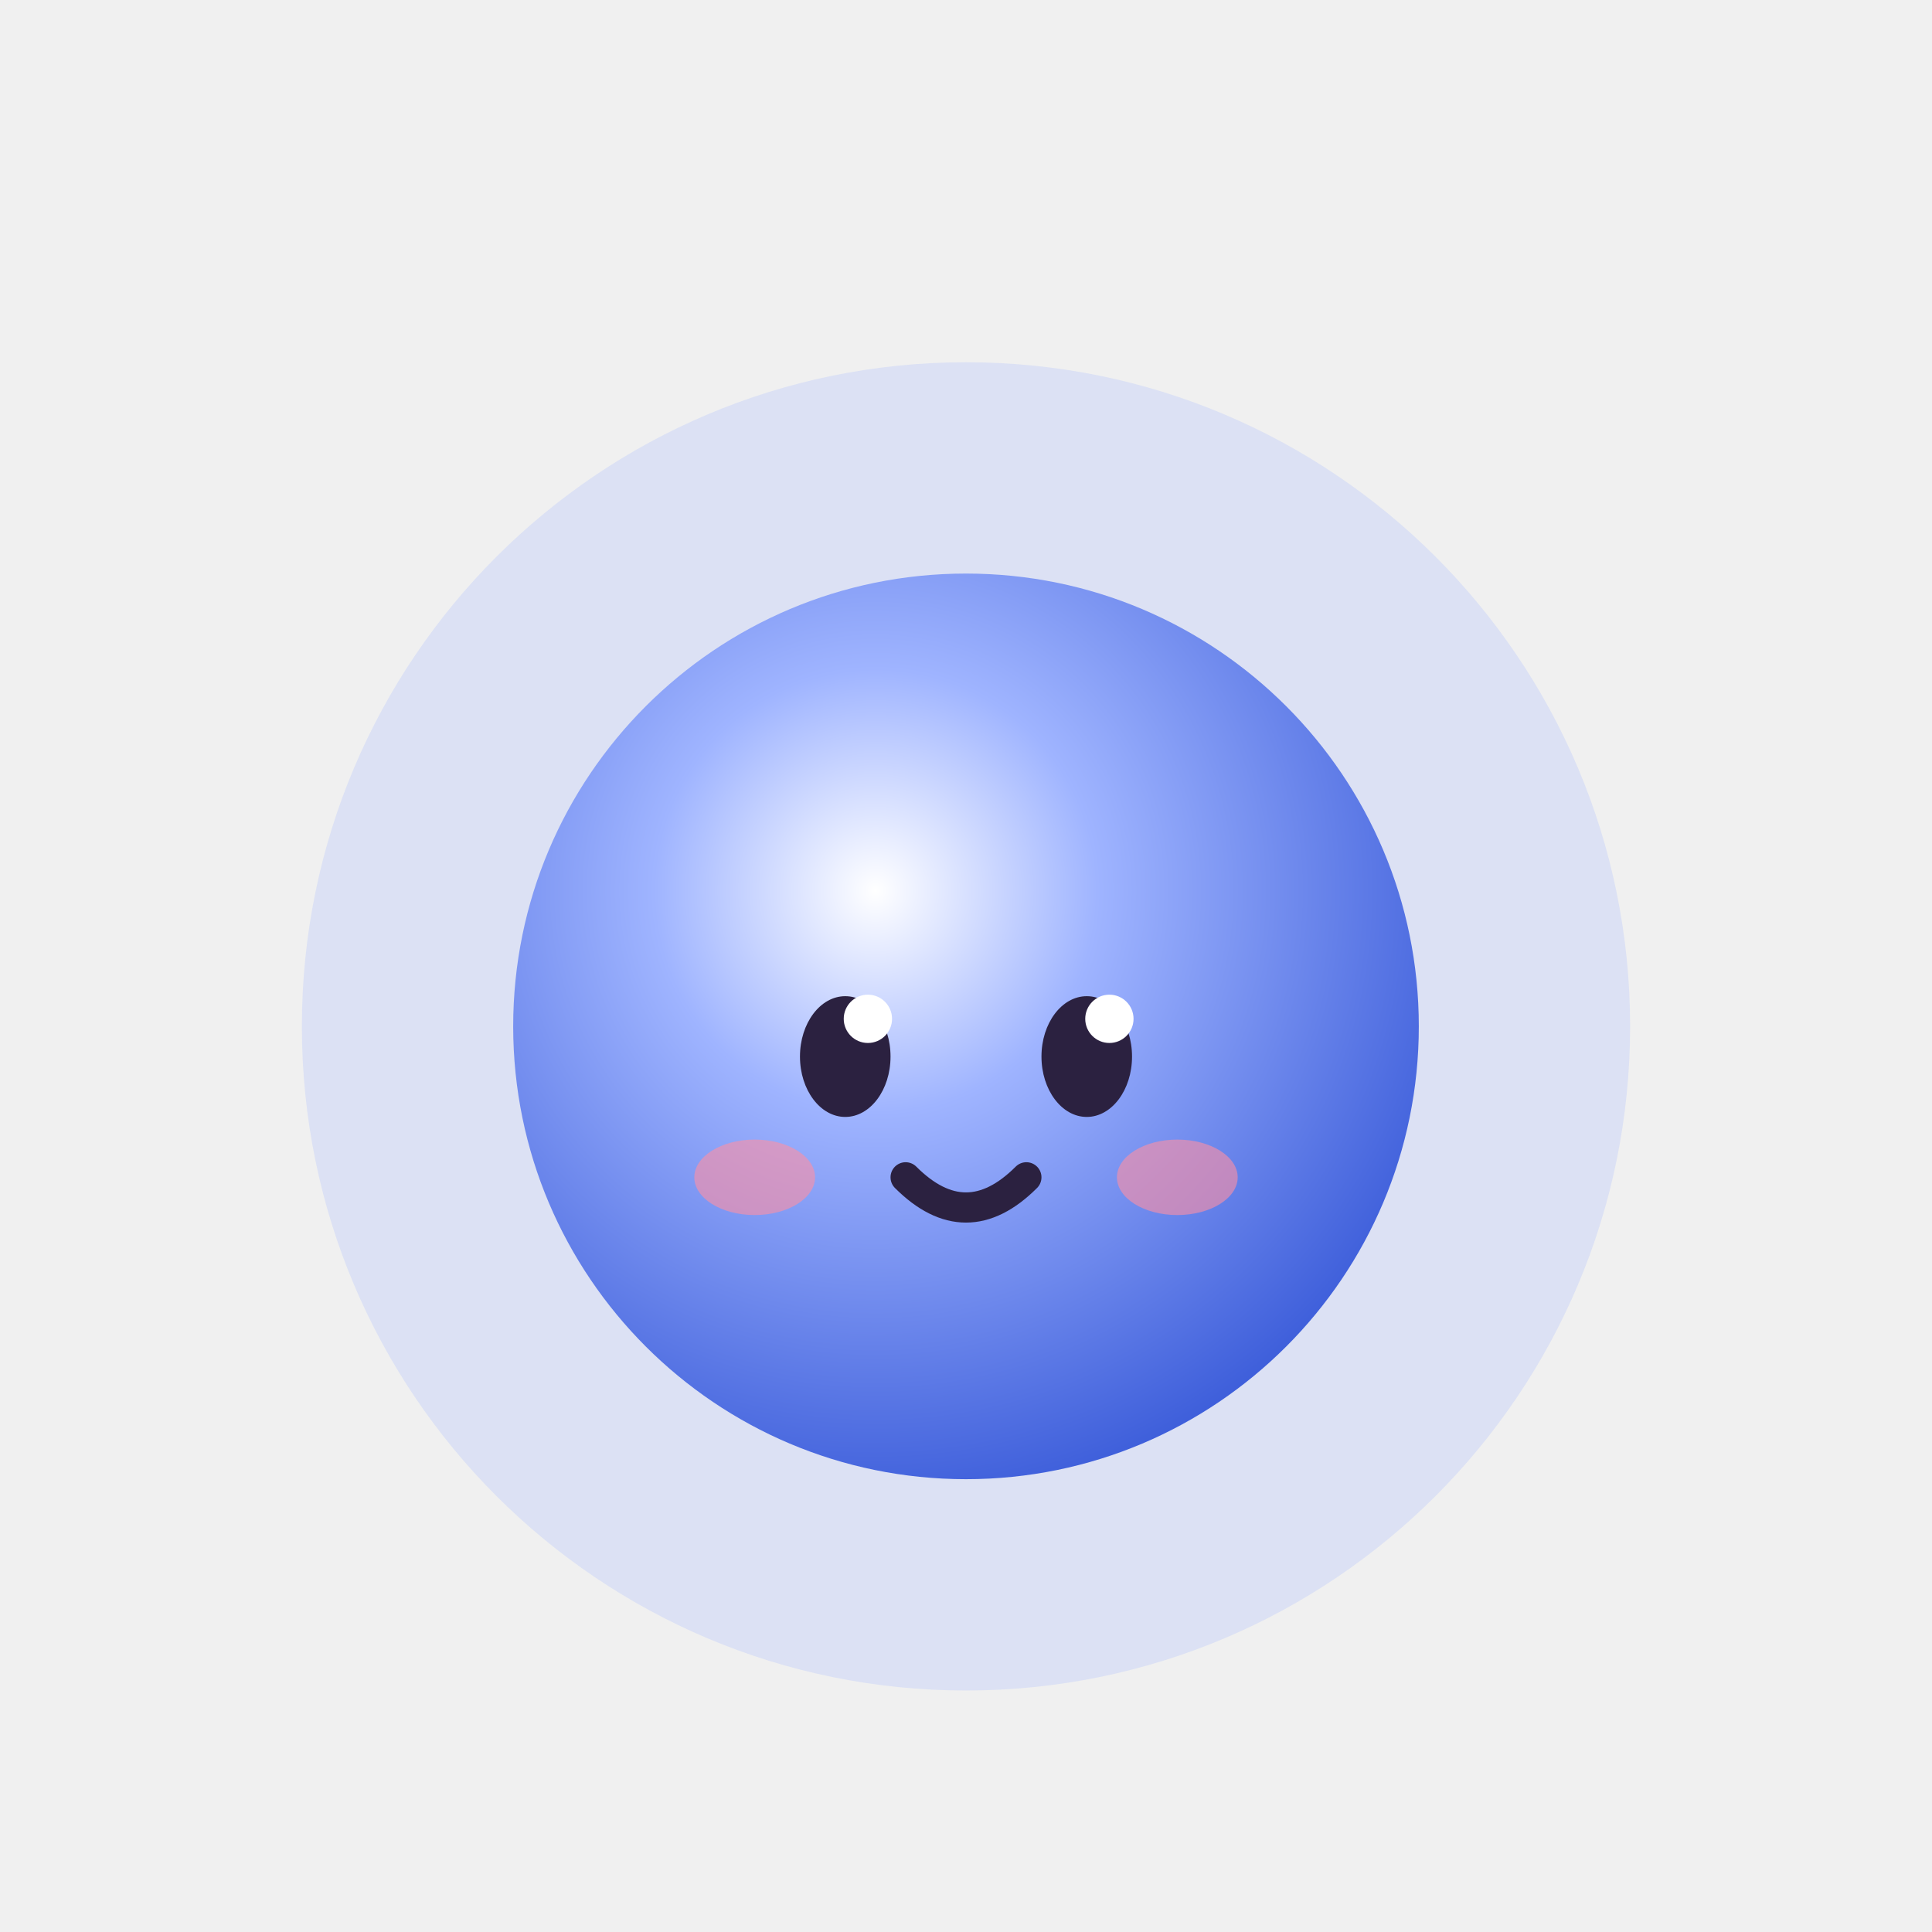
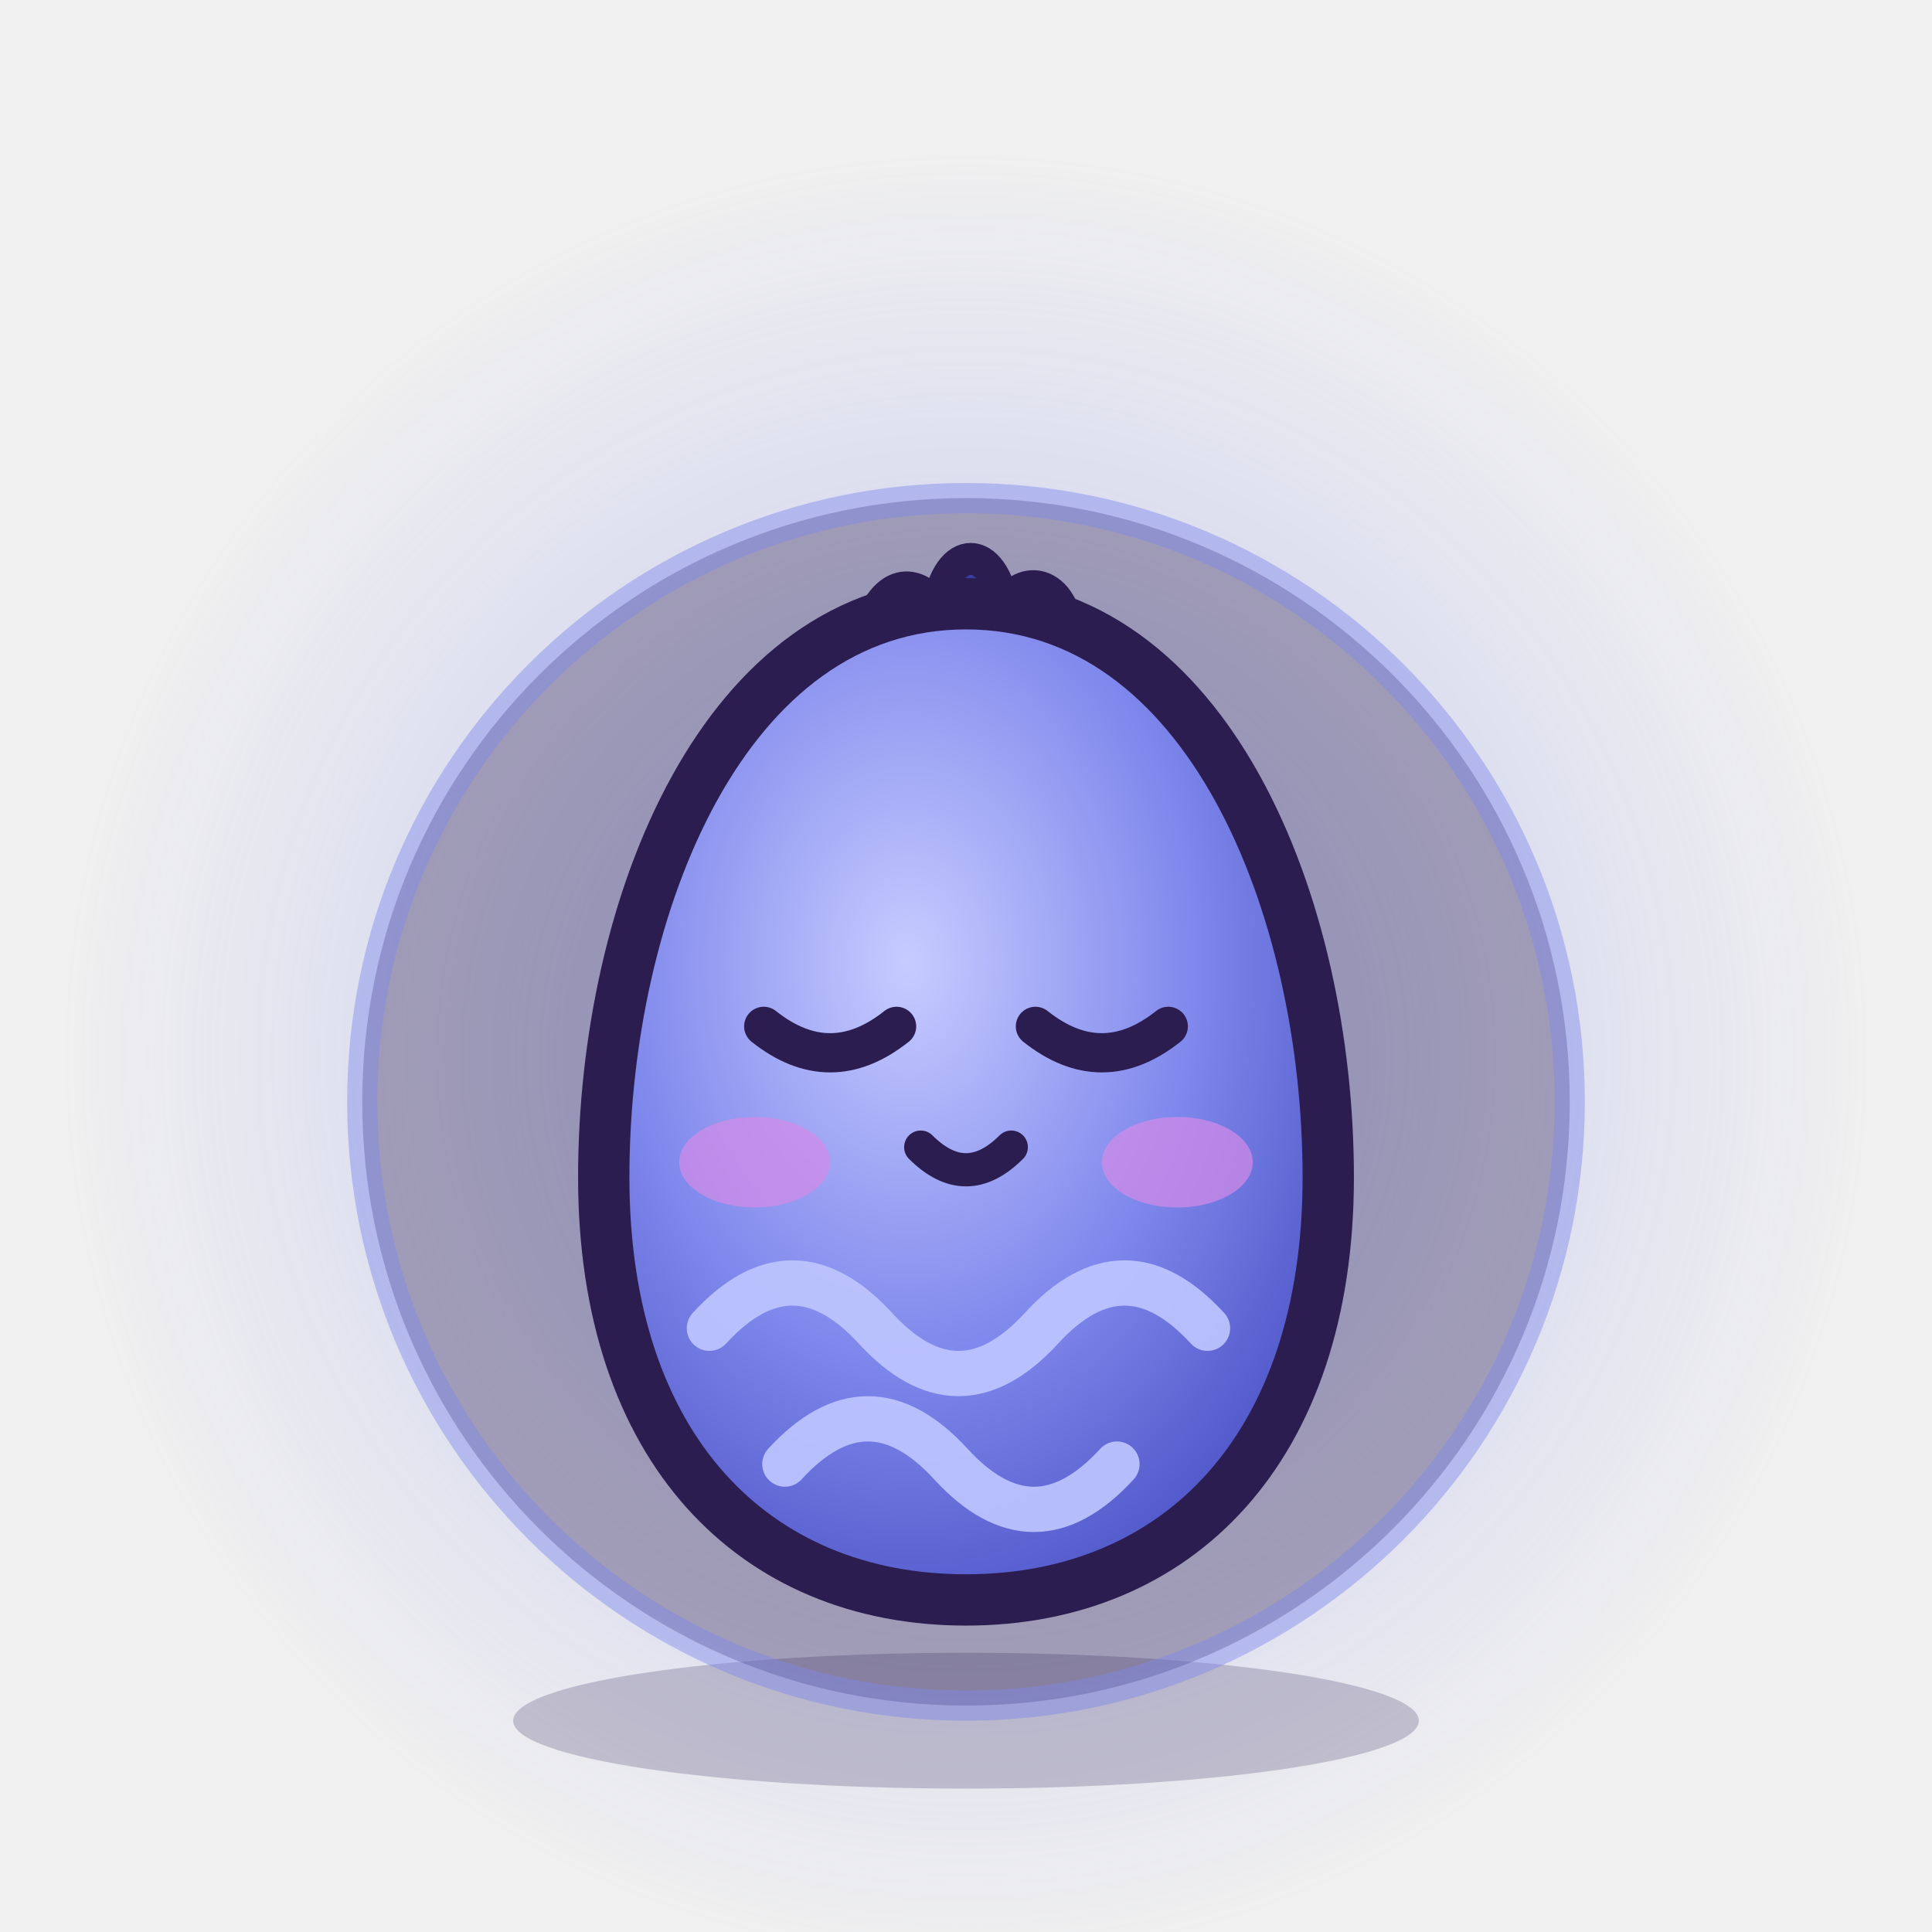
<svg xmlns="http://www.w3.org/2000/svg" viewBox="0 0 128 128" width="128" height="128">
  <defs>
-     <radialGradient id="g" cx="0.4" cy="0.35" r="0.7">
-       <stop offset="0" stop-color="#ffffff" />
-       <stop offset="0.35" stop-color="#9fb4ff" />
-       <stop offset="1" stop-color="#3a5bd9" />
+     <radialGradient id="body" cx="0.42" cy="0.36" r="0.72">
+       <stop offset="0" stop-color="#c7ccff" />
+       <stop offset="0.55" stop-color="#7f88ec" />
+       <stop offset="1" stop-color="#4a50c4" />
+     </radialGradient>
+     <radialGradient id="glow">
+       <stop offset="0" stop-color="#7f88ec" stop-opacity="0.45" />
+       <stop offset="1" stop-color="#7f88ec" stop-opacity="0" />
    </radialGradient>
  </defs>
-   <circle cx="64" cy="68" r="44" fill="#9fb4ff" opacity="0.25" />
-   <circle cx="64" cy="68" r="30" fill="url(#g)" />
-   <ellipse cx="56" cy="70" rx="3" ry="4" fill="#2b2140" />
-   <ellipse cx="72" cy="70" rx="3" ry="4" fill="#2b2140" />
-   <circle cx="57.5" cy="67.5" r="1.6" fill="#ffffff" />
-   <circle cx="73.5" cy="67.5" r="1.6" fill="#ffffff" />
-   <ellipse cx="50" cy="78" rx="4" ry="2.5" fill="#ff8fa3" opacity="0.6" />
-   <ellipse cx="78" cy="78" rx="4" ry="2.5" fill="#ff8fa3" opacity="0.6" />
-   <path d="M60 78 Q64 82 68 78" fill="none" stroke="#2b2140" stroke-width="2" stroke-linecap="round" />
+   <circle cx="64" cy="70" r="60" fill="url(#glow)" />
+   <ellipse cx="64" cy="114" rx="30.0" ry="4.5" fill="#2b1d4f" opacity="0.22" />
+   <circle cx="64" cy="73" r="40" fill="#2b1d4f" fill-opacity="0.35" stroke="#7f88ec" stroke-opacity="0.45" stroke-width="2" />
+   <g transform="translate(64 44) scale(0.62) translate(-64 -44)">
+     <path d="M53 42 C55 34 59 35 61 38 C62 31 67 31 68 38 C70 34 75 35 75 42Z" fill="#3a3fa8" stroke="#2b1d4f" stroke-width="3.4" stroke-linejoin="round" stroke-linecap="round" />
+   </g>
+   <path d="M64 40 C80 40 88 60 88 78 C88 96 78 106 64 106 C50 106 40 96 40 78 C40 60 48 40 64 40Z" fill="url(#body)" stroke="#2b1d4f" stroke-width="3.4" stroke-linejoin="round" stroke-linecap="round" />
+   <path d="M47 88 Q52.5 82 58 88 T69 88 T80 88" fill="none" stroke="#bfc6ff" stroke-width="3" stroke-linecap="round" opacity="0.9" />
+   <path d="M52 97 Q57.5 91 63 97 T74 97" fill="none" stroke="#bfc6ff" stroke-width="3" stroke-linecap="round" opacity="0.9" />
+   <ellipse cx="50" cy="77" rx="5" ry="3" fill="#d48ae8" opacity="0.7" />
+   <ellipse cx="78" cy="77" rx="5" ry="3" fill="#d48ae8" opacity="0.7" />
+   <path d="M50.6 68 Q55 71.5 59.4 68" fill="none" stroke="#2b1d4f" stroke-width="2.6" stroke-linecap="round" />
+   <path d="M68.6 68 Q73 71.5 77.4 68" fill="none" stroke="#2b1d4f" stroke-width="2.6" stroke-linecap="round" />
+   <path d="M61 76 Q64 79 67 76" fill="none" stroke="#2b1d4f" stroke-width="2.2" stroke-linecap="round" />
</svg>
